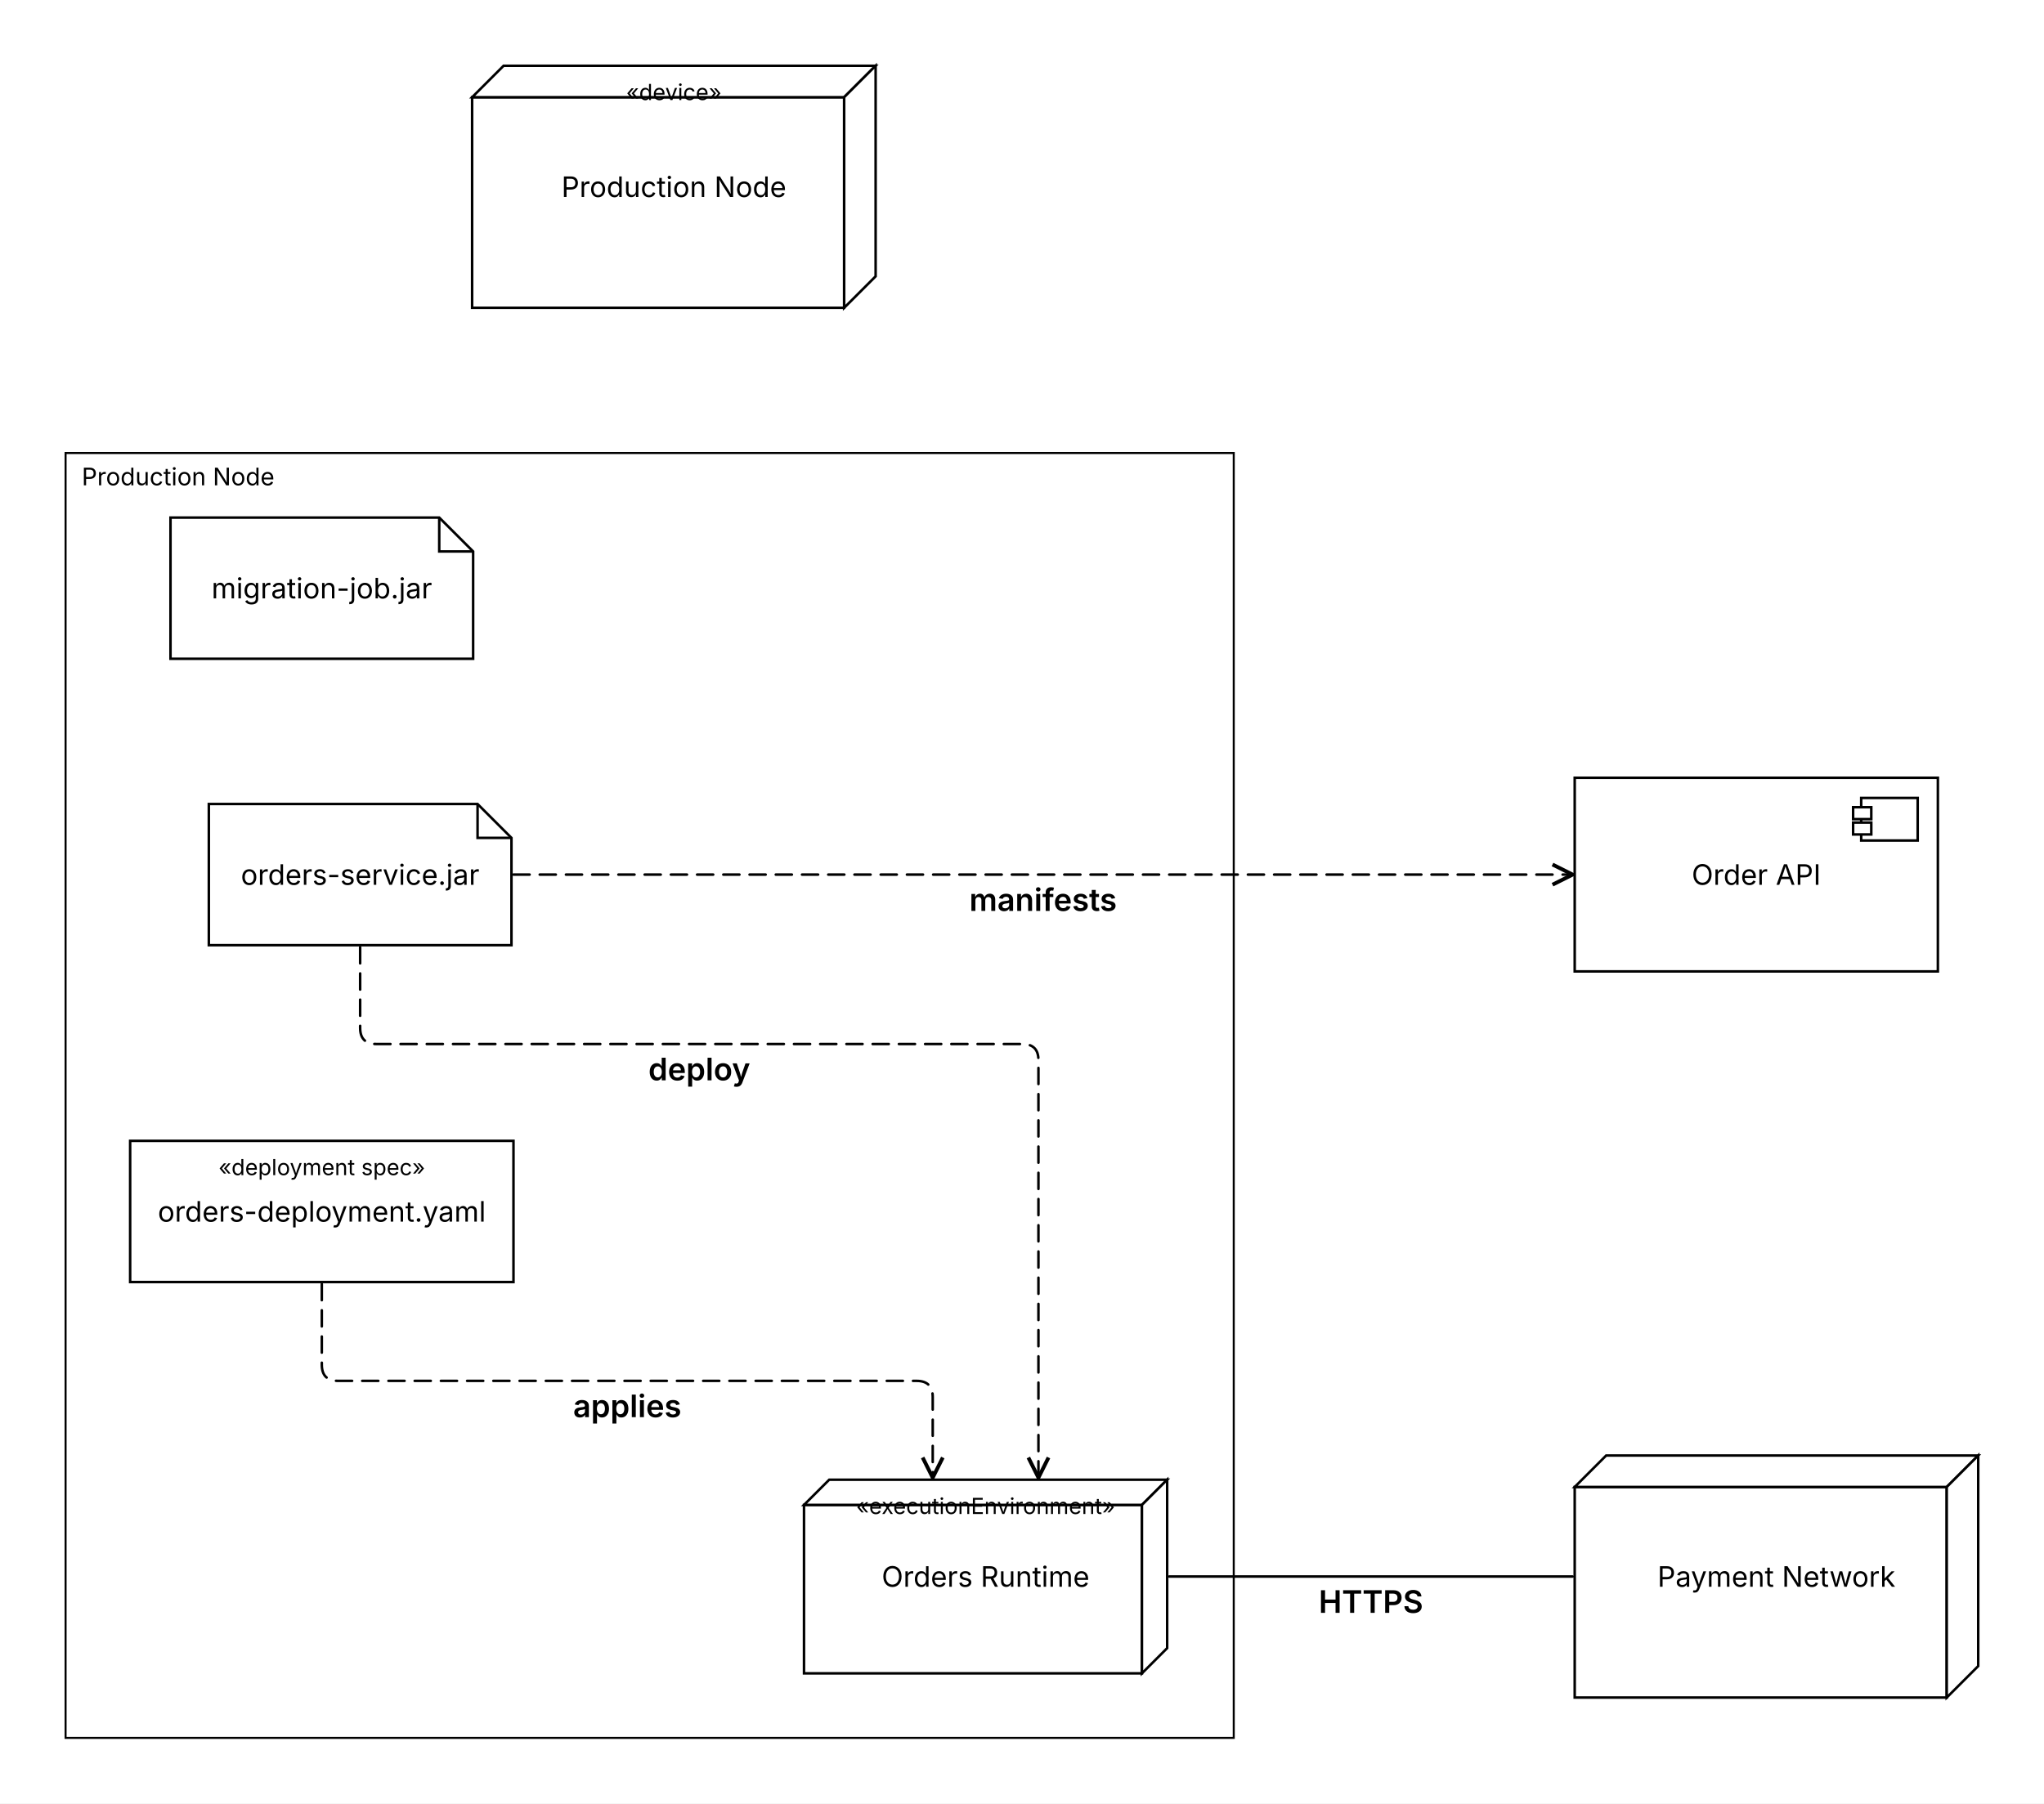
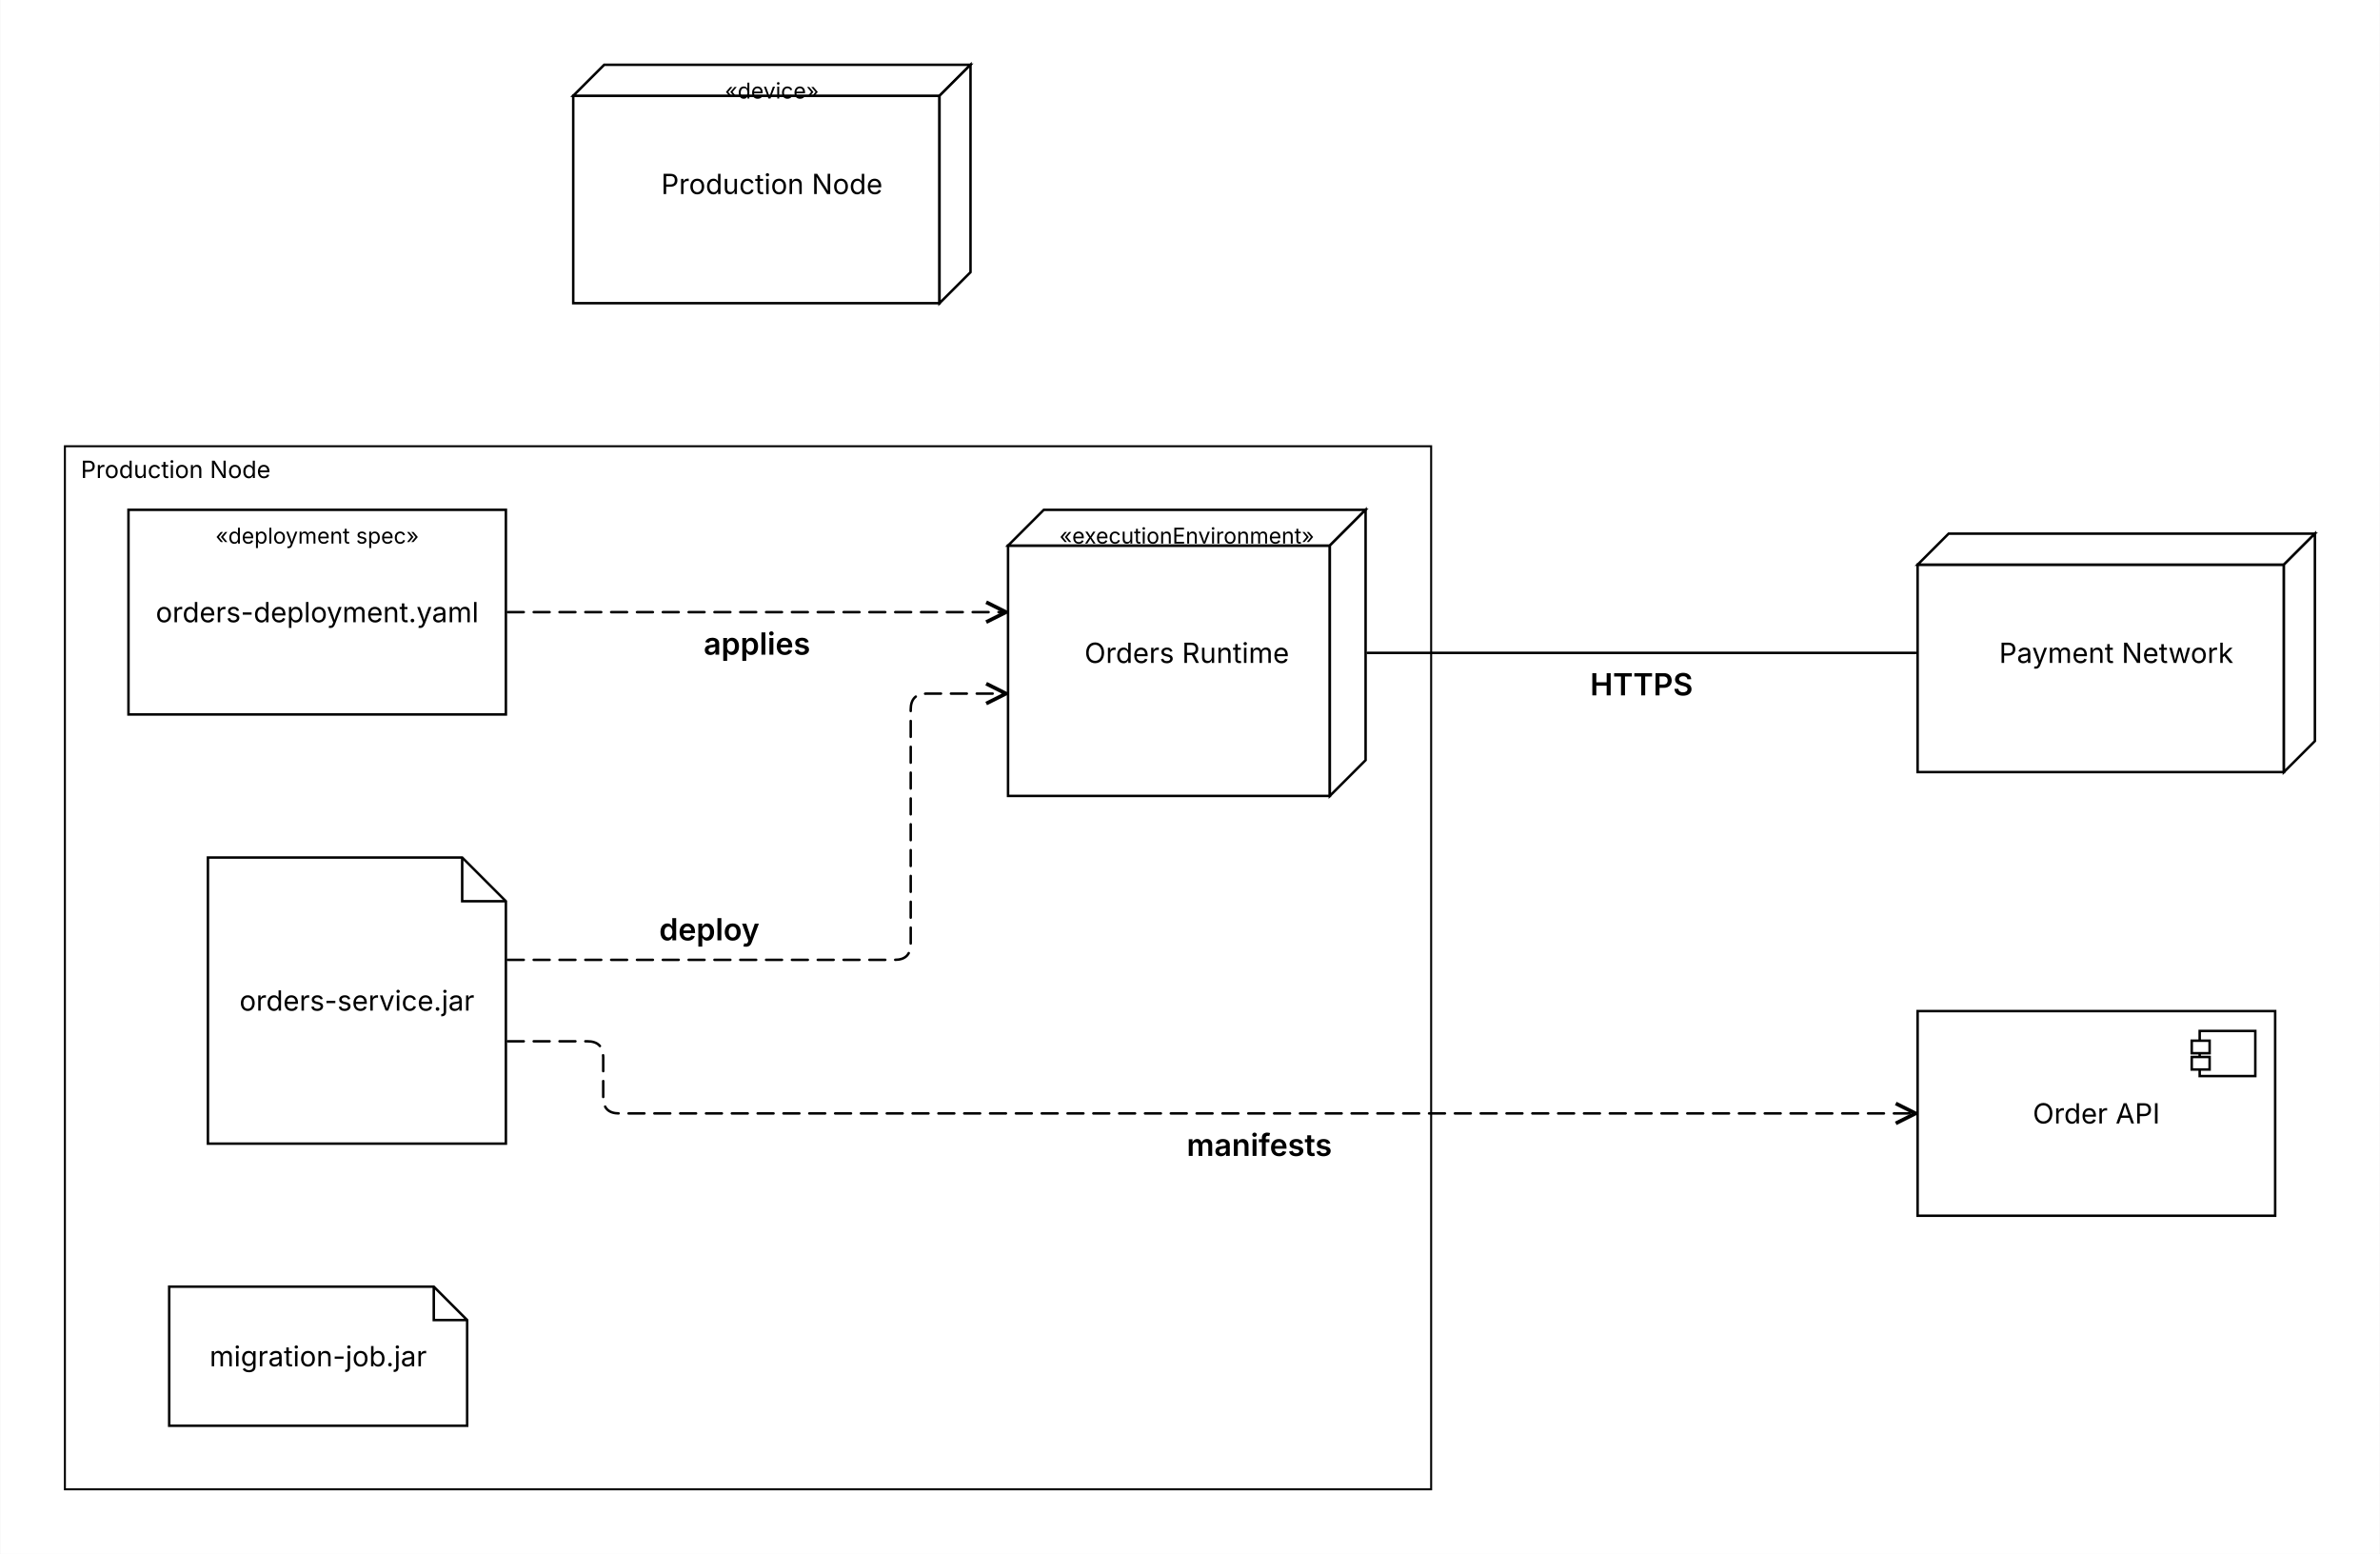
- <svg xmlns="http://www.w3.org/2000/svg" role="img" width="1013" height="894" viewBox="-20.5 -20.6 1013.1 894.1">
-   <rect x="-20.5" y="-20.6" width="1013.1" height="894.1" fill="#ffffff" />
+ <svg xmlns="http://www.w3.org/2000/svg" role="img" width="1198" height="782" viewBox="-20.5 -20.6 1197.8 782.1">
+   <rect x="-20.5" y="-20.6" width="1197.8" height="782.1" fill="#ffffff" />
  <g font-family="Inter, Arial, sans-serif" font-size="14">
    <g data-dediren-group-id="prod-node-boundary" data-dediren-group-type="Device" data-dediren-group-source-id="device-prod-node">
-       <rect x="12.0" y="204.0" width="579.0" height="637.0" rx="0" fill="#ffffff" stroke="#000000" stroke-width="1" />
+       <rect x="12.0" y="204.0" width="687.8" height="525.0" rx="0" fill="#ffffff" stroke="#000000" stroke-width="1" />
      <text x="20.0" y="220.0" fill="#000000" font-size="12">Production Node</text>
    </g>
    <g data-dediren-edge-id="deploy-orders-service">
      <marker id="marker-end-deploy-orders-service" data-dediren-edge-marker-end="open_arrow" markerWidth="10" markerHeight="10" refX="9" refY="5" orient="auto">
        <path d="M 1 1 L 9 5 L 1 9" fill="none" stroke="#000000" stroke-width="1.5" />
      </marker>
-       <path d="M 158.0 449.0 L 158.0 489.0 Q 158.0 497.0 166.0 497.0 L 486.2 497.0 Q 494.2 497.0 494.2 505.0 L 494.2 712.0" fill="none" stroke="#000000" stroke-width="1.25" stroke-linecap="round" stroke-linejoin="round" stroke-dasharray="8 5" marker-end="url(#marker-end-deploy-orders-service)" />
-       <text x="326.1" y="515.0" text-anchor="middle" fill="none" font-size="15.4" font-weight="600" stroke="#ffffff" stroke-width="2">deploy</text>
-       <text x="326.1" y="515.0" text-anchor="middle" fill="#000000" font-size="15.4" font-weight="600">deploy</text>
+       <path d="M 235.0 462.5 L 429.8 462.5 Q 437.8 462.5 437.8 454.5 L 437.8 336.5 Q 437.8 328.5 445.8 328.5 L 485.8 328.5" fill="none" stroke="#000000" stroke-width="1.25" stroke-linecap="round" stroke-linejoin="round" stroke-dasharray="8 5" marker-end="url(#marker-end-deploy-orders-service)" />
+       <text x="336.4" y="452.7" text-anchor="middle" fill="none" font-size="15.4" font-weight="600" stroke="#ffffff" stroke-width="2">deploy</text>
+       <text x="336.4" y="452.7" text-anchor="middle" fill="#000000" font-size="15.4" font-weight="600">deploy</text>
    </g>
    <g data-dediren-edge-id="deploy-orders-spec">
      <marker id="marker-end-deploy-orders-spec" data-dediren-edge-marker-end="open_arrow" markerWidth="10" markerHeight="10" refX="9" refY="5" orient="auto">
        <path d="M 1 1 L 9 5 L 1 9" fill="none" stroke="#000000" stroke-width="1.5" />
      </marker>
-       <path d="M 139.0 616.0 L 139.0 656.0 Q 139.0 664.0 147.0 664.0 L 433.8 664.0 Q 441.8 664.0 441.8 672.0 L 441.8 712.0" fill="none" stroke="#000000" stroke-width="1.25" stroke-linecap="round" stroke-linejoin="round" stroke-dasharray="8 5" marker-end="url(#marker-end-deploy-orders-spec)" />
-       <text x="290.4" y="682.0" text-anchor="middle" fill="none" font-size="15.4" font-weight="600" stroke="#ffffff" stroke-width="2">applies</text>
-       <text x="290.4" y="682.0" text-anchor="middle" fill="#000000" font-size="15.4" font-weight="600">applies</text>
+       <path d="M 235.0 287.5 L 485.8 287.5" fill="none" stroke="#000000" stroke-width="1.25" stroke-linecap="round" stroke-linejoin="round" stroke-dasharray="8 5" marker-end="url(#marker-end-deploy-orders-spec)" />
+       <text x="360.4" y="308.9" text-anchor="middle" fill="none" font-size="15.4" font-weight="600" stroke="#ffffff" stroke-width="2">applies</text>
+       <text x="360.4" y="308.9" text-anchor="middle" fill="#000000" font-size="15.4" font-weight="600">applies</text>
    </g>
    <g data-dediren-edge-id="artifact-manifests-order-api">
      <marker id="marker-end-artifact-manifests-order-api" data-dediren-edge-marker-end="open_arrow" markerWidth="10" markerHeight="10" refX="9" refY="5" orient="auto">
        <path d="M 1 1 L 9 5 L 1 9" fill="none" stroke="#000000" stroke-width="1.5" />
      </marker>
-       <path d="M 234.0 413.0 L 759.0 413.0" fill="none" stroke="#000000" stroke-width="1.25" stroke-linecap="round" stroke-linejoin="round" stroke-dasharray="8 5" marker-end="url(#marker-end-artifact-manifests-order-api)" />
-       <text x="496.5" y="431.0" text-anchor="middle" fill="none" font-size="15.4" font-weight="600" stroke="#ffffff" stroke-width="2">manifests</text>
-       <text x="496.5" y="431.0" text-anchor="middle" fill="#000000" font-size="15.4" font-weight="600">manifests</text>
+       <path d="M 235.0 503.5 L 275.0 503.5 Q 283.0 503.5 283.0 511.5 L 283.0 531.8 Q 283.0 539.8 291.0 539.8 L 943.7 539.8" fill="none" stroke="#000000" stroke-width="1.25" stroke-linecap="round" stroke-linejoin="round" stroke-dasharray="8 5" marker-end="url(#marker-end-artifact-manifests-order-api)" />
+       <text x="613.3" y="561.2" text-anchor="middle" fill="none" font-size="15.4" font-weight="600" stroke="#ffffff" stroke-width="2">manifests</text>
+       <text x="613.3" y="561.2" text-anchor="middle" fill="#000000" font-size="15.4" font-weight="600">manifests</text>
    </g>
    <g data-dediren-edge-id="orders-runtime-payment-path">
-       <path d="M 559.0 761.0 L 759.0 761.0" fill="none" stroke="#000000" stroke-width="1.25" stroke-linecap="round" stroke-linejoin="round" />
-       <text x="659.0" y="779.0" text-anchor="middle" fill="none" font-size="15.4" font-weight="600" stroke="#ffffff" stroke-width="2">HTTPS</text>
-       <text x="659.0" y="779.0" text-anchor="middle" fill="#000000" font-size="15.4" font-weight="600">HTTPS</text>
+       <path d="M 667.8 308.0 L 943.7 308.0" fill="none" stroke="#000000" stroke-width="1.25" stroke-linecap="round" stroke-linejoin="round" />
+       <text x="805.7" y="329.4" text-anchor="middle" fill="none" font-size="15.4" font-weight="600" stroke="#ffffff" stroke-width="2">HTTPS</text>
+       <text x="805.7" y="329.4" text-anchor="middle" fill="#000000" font-size="15.4" font-weight="600">HTTPS</text>
    </g>
    <g data-dediren-node-id="device-prod-node">
      <g data-dediren-node-shape="uml_device">
-         <rect x="213.5" y="27.6" width="184.4" height="104.4" rx="0" fill="#ffffff" stroke="#000000" stroke-width="1.25" />
-         <path data-dediren-deployment-target-part="top" d="M 213.5 27.6 L 229.1 12.0 L 413.5 12.0 L 397.9 27.6 Z" fill="#ffffff" stroke="#000000" stroke-width="1.25" />
-         <path data-dediren-deployment-target-part="side" d="M 397.9 27.6 L 413.5 12.0 L 413.5 116.4 L 397.9 132.0 Z" fill="#ffffff" stroke="#000000" stroke-width="1.25" />
+         <rect x="267.9" y="27.6" width="184.4" height="104.4" rx="0" fill="#ffffff" stroke="#000000" stroke-width="1.25" />
+         <path data-dediren-deployment-target-part="top" d="M 267.9 27.6 L 283.5 12.0 L 467.9 12.0 L 452.3 27.6 Z" fill="#ffffff" stroke="#000000" stroke-width="1.25" />
+         <path data-dediren-deployment-target-part="side" d="M 452.3 27.6 L 467.9 12.0 L 467.9 116.4 L 452.3 132.0 Z" fill="#ffffff" stroke="#000000" stroke-width="1.25" />
      </g>
      <g data-dediren-node-decorator="uml_device">
-         <text x="313.5" y="29.0" text-anchor="middle" fill="#000000" font-size="11">«device»</text>
+         <text x="367.9" y="29.0" text-anchor="middle" fill="#000000" font-size="11">«device»</text>
      </g>
-       <text x="313.5" y="72.0" text-anchor="middle" dominant-baseline="middle" fill="#000000" font-size="14.0" textLength="104.2" lengthAdjust="spacing">Production Node</text>
+       <text x="367.9" y="72.0" text-anchor="middle" dominant-baseline="middle" fill="#000000" font-size="14.0" textLength="104.2" lengthAdjust="spacing">Production Node</text>
    </g>
    <g data-dediren-node-id="ee-orders-runtime">
      <g data-dediren-node-shape="uml_execution_environment">
-         <rect x="378.0" y="725.5" width="167.5" height="83.5" rx="0" fill="#ffffff" stroke="#000000" stroke-width="1.25" />
-         <path data-dediren-deployment-target-part="top" d="M 378.0 725.5 L 390.5 713.0 L 558.0 713.0 L 545.5 725.5 Z" fill="#ffffff" stroke="#000000" stroke-width="1.25" />
-         <path data-dediren-deployment-target-part="side" d="M 545.5 725.5 L 558.0 713.0 L 558.0 796.5 L 545.5 809.0 Z" fill="#ffffff" stroke="#000000" stroke-width="1.25" />
+         <rect x="486.8" y="254.0" width="162.0" height="126.0" rx="0" fill="#ffffff" stroke="#000000" stroke-width="1.25" />
+         <path data-dediren-deployment-target-part="top" d="M 486.8 254.0 L 504.8 236.0 L 666.8 236.0 L 648.8 254.0 Z" fill="#ffffff" stroke="#000000" stroke-width="1.25" />
+         <path data-dediren-deployment-target-part="side" d="M 648.8 254.0 L 666.8 236.0 L 666.8 362.0 L 648.8 380.0 Z" fill="#ffffff" stroke="#000000" stroke-width="1.25" />
      </g>
      <g data-dediren-node-decorator="uml_execution_environment">
-         <text x="468.0" y="730.0" text-anchor="middle" fill="#000000" font-size="11">«executionEnvironment»</text>
+         <text x="576.8" y="253.0" text-anchor="middle" fill="#000000" font-size="11">«executionEnvironment»</text>
      </g>
-       <text x="468.0" y="761.0" text-anchor="middle" dominant-baseline="middle" fill="#000000" font-size="14.0" textLength="98.7" lengthAdjust="spacing">Orders Runtime</text>
+       <text x="576.8" y="308.0" text-anchor="middle" dominant-baseline="middle" fill="#000000" font-size="14.0" textLength="98.7" lengthAdjust="spacing">Orders Runtime</text>
    </g>
    <g data-dediren-node-id="node-payment-network">
      <g data-dediren-node-shape="uml_node">
-         <rect x="760.0" y="716.6" width="184.4" height="104.4" rx="0" fill="#ffffff" stroke="#000000" stroke-width="1.25" />
-         <path data-dediren-deployment-target-part="top" d="M 760.0 716.6 L 775.6 701.0 L 960.0 701.0 L 944.4 716.6 Z" fill="#ffffff" stroke="#000000" stroke-width="1.25" />
-         <path data-dediren-deployment-target-part="side" d="M 944.4 716.6 L 960.0 701.0 L 960.0 805.4 L 944.4 821.0 Z" fill="#ffffff" stroke="#000000" stroke-width="1.25" />
+         <rect x="944.7" y="263.6" width="184.4" height="104.4" rx="0" fill="#ffffff" stroke="#000000" stroke-width="1.25" />
+         <path data-dediren-deployment-target-part="top" d="M 944.7 263.6 L 960.3 248.0 L 1144.7 248.0 L 1129.1 263.6 Z" fill="#ffffff" stroke="#000000" stroke-width="1.25" />
+         <path data-dediren-deployment-target-part="side" d="M 1129.1 263.6 L 1144.7 248.0 L 1144.7 352.4 L 1129.1 368.0 Z" fill="#ffffff" stroke="#000000" stroke-width="1.25" />
      </g>
      <g data-dediren-node-decorator="uml_node" />
-       <text x="860.0" y="761.0" text-anchor="middle" dominant-baseline="middle" fill="#000000" font-size="14.0" textLength="110.4" lengthAdjust="spacing">Payment Network</text>
+       <text x="1044.7" y="308.0" text-anchor="middle" dominant-baseline="middle" fill="#000000" font-size="14.0" textLength="110.4" lengthAdjust="spacing">Payment Network</text>
    </g>
    <g data-dediren-node-id="artifact-orders-service">
      <g data-dediren-node-shape="uml_artifact">
-         <path data-dediren-artifact-part="body" d="M 83.0 378.0 H 216.2 L 233.0 394.8 V 448.0 H 83.0 Z" fill="#ffffff" stroke="#000000" stroke-width="1.25" />
-         <path data-dediren-artifact-part="fold" d="M 216.2 378.0 V 394.8 H 233.0" fill="none" stroke="#000000" stroke-width="1.25" />
+         <path data-dediren-artifact-part="body" d="M 84.0 411.0 H 212.0 L 234.0 433.0 V 555.0 H 84.0 Z" fill="#ffffff" stroke="#000000" stroke-width="1.25" />
+         <path data-dediren-artifact-part="fold" d="M 212.0 411.0 V 433.0 H 234.0" fill="none" stroke="#000000" stroke-width="1.25" />
      </g>
      <g data-dediren-node-decorator="uml_artifact" />
-       <text x="158.0" y="413.0" text-anchor="middle" dominant-baseline="middle" fill="#000000" font-size="14.0" textLength="108.1" lengthAdjust="spacing">orders-service.jar</text>
+       <text x="159.0" y="483.0" text-anchor="middle" dominant-baseline="middle" fill="#000000" font-size="14.0" textLength="108.1" lengthAdjust="spacing">orders-service.jar</text>
    </g>
    <g data-dediren-node-id="artifact-migration-job">
      <g data-dediren-node-shape="uml_artifact">
-         <path data-dediren-artifact-part="body" d="M 64.0 236.0 H 197.2 L 214.0 252.8 V 306.0 H 64.0 Z" fill="#ffffff" stroke="#000000" stroke-width="1.25" />
-         <path data-dediren-artifact-part="fold" d="M 197.2 236.0 V 252.8 H 214.0" fill="none" stroke="#000000" stroke-width="1.25" />
+         <path data-dediren-artifact-part="body" d="M 64.5 627.0 H 197.7 L 214.5 643.8 V 697.0 H 64.5 Z" fill="#ffffff" stroke="#000000" stroke-width="1.25" />
+         <path data-dediren-artifact-part="fold" d="M 197.7 627.0 V 643.8 H 214.5" fill="none" stroke="#000000" stroke-width="1.25" />
      </g>
      <g data-dediren-node-decorator="uml_artifact" />
-       <text x="139.0" y="271.0" text-anchor="middle" dominant-baseline="middle" fill="#000000" font-size="14.0" textLength="100.3" lengthAdjust="spacing">migration-job.jar</text>
+       <text x="139.5" y="662.0" text-anchor="middle" dominant-baseline="middle" fill="#000000" font-size="14.0" textLength="100.3" lengthAdjust="spacing">migration-job.jar</text>
    </g>
    <g data-dediren-node-id="deployment-spec-orders">
-       <rect data-dediren-node-shape="uml_deployment_specification" x="44.0" y="545.0" width="190.0" height="70.0" rx="0" fill="#ffffff" stroke="#000000" stroke-width="1.25" />
+       <rect data-dediren-node-shape="uml_deployment_specification" x="44.0" y="236.0" width="190.0" height="103.0" rx="0" fill="#ffffff" stroke="#000000" stroke-width="1.25" />
      <g data-dediren-node-decorator="uml_deployment_specification">
-         <text x="139.0" y="562.0" text-anchor="middle" fill="#000000" font-size="11">«deployment spec»</text>
+         <text x="139.0" y="253.0" text-anchor="middle" fill="#000000" font-size="11">«deployment spec»</text>
      </g>
-       <text x="139.0" y="580.0" text-anchor="middle" dominant-baseline="middle" fill="#000000" font-size="14.0" textLength="150.1" lengthAdjust="spacing">orders-deployment.yaml</text>
+       <text x="139.0" y="287.5" text-anchor="middle" dominant-baseline="middle" fill="#000000" font-size="14.0" textLength="150.1" lengthAdjust="spacing">orders-deployment.yaml</text>
    </g>
    <g data-dediren-node-id="component-order-api">
-       <rect data-dediren-node-shape="uml_component" x="760.0" y="365.0" width="180.0" height="96.0" rx="0" fill="#ffffff" stroke="#000000" stroke-width="1.25" />
+       <rect data-dediren-node-shape="uml_component" x="944.7" y="488.3" width="180.0" height="103.0" rx="0" fill="#ffffff" stroke="#000000" stroke-width="1.25" />
      <g data-dediren-node-decorator="uml_component">
-         <rect x="902.0" y="375.0" width="28.0" height="21.1" fill="#ffffff" stroke="#000000" stroke-width="1.25" />
-         <rect x="898.0" y="379.6" width="9.0" height="5.9" fill="#ffffff" stroke="#000000" stroke-width="1.25" />
-         <rect x="898.0" y="387.2" width="9.0" height="5.9" fill="#ffffff" stroke="#000000" stroke-width="1.25" />
+         <rect x="1086.7" y="498.3" width="28.0" height="22.7" fill="#ffffff" stroke="#000000" stroke-width="1.25" />
+         <rect x="1082.7" y="503.2" width="9.0" height="6.3" fill="#ffffff" stroke="#000000" stroke-width="1.25" />
+         <rect x="1082.7" y="511.4" width="9.0" height="6.3" fill="#ffffff" stroke="#000000" stroke-width="1.25" />
      </g>
-       <text x="850.0" y="413.0" text-anchor="middle" dominant-baseline="middle" fill="#000000" font-size="14.0" textLength="62.2" lengthAdjust="spacing">Order API</text>
+       <text x="1034.7" y="539.8" text-anchor="middle" dominant-baseline="middle" fill="#000000" font-size="14.0" textLength="62.2" lengthAdjust="spacing">Order API</text>
    </g>
  </g>
</svg>
